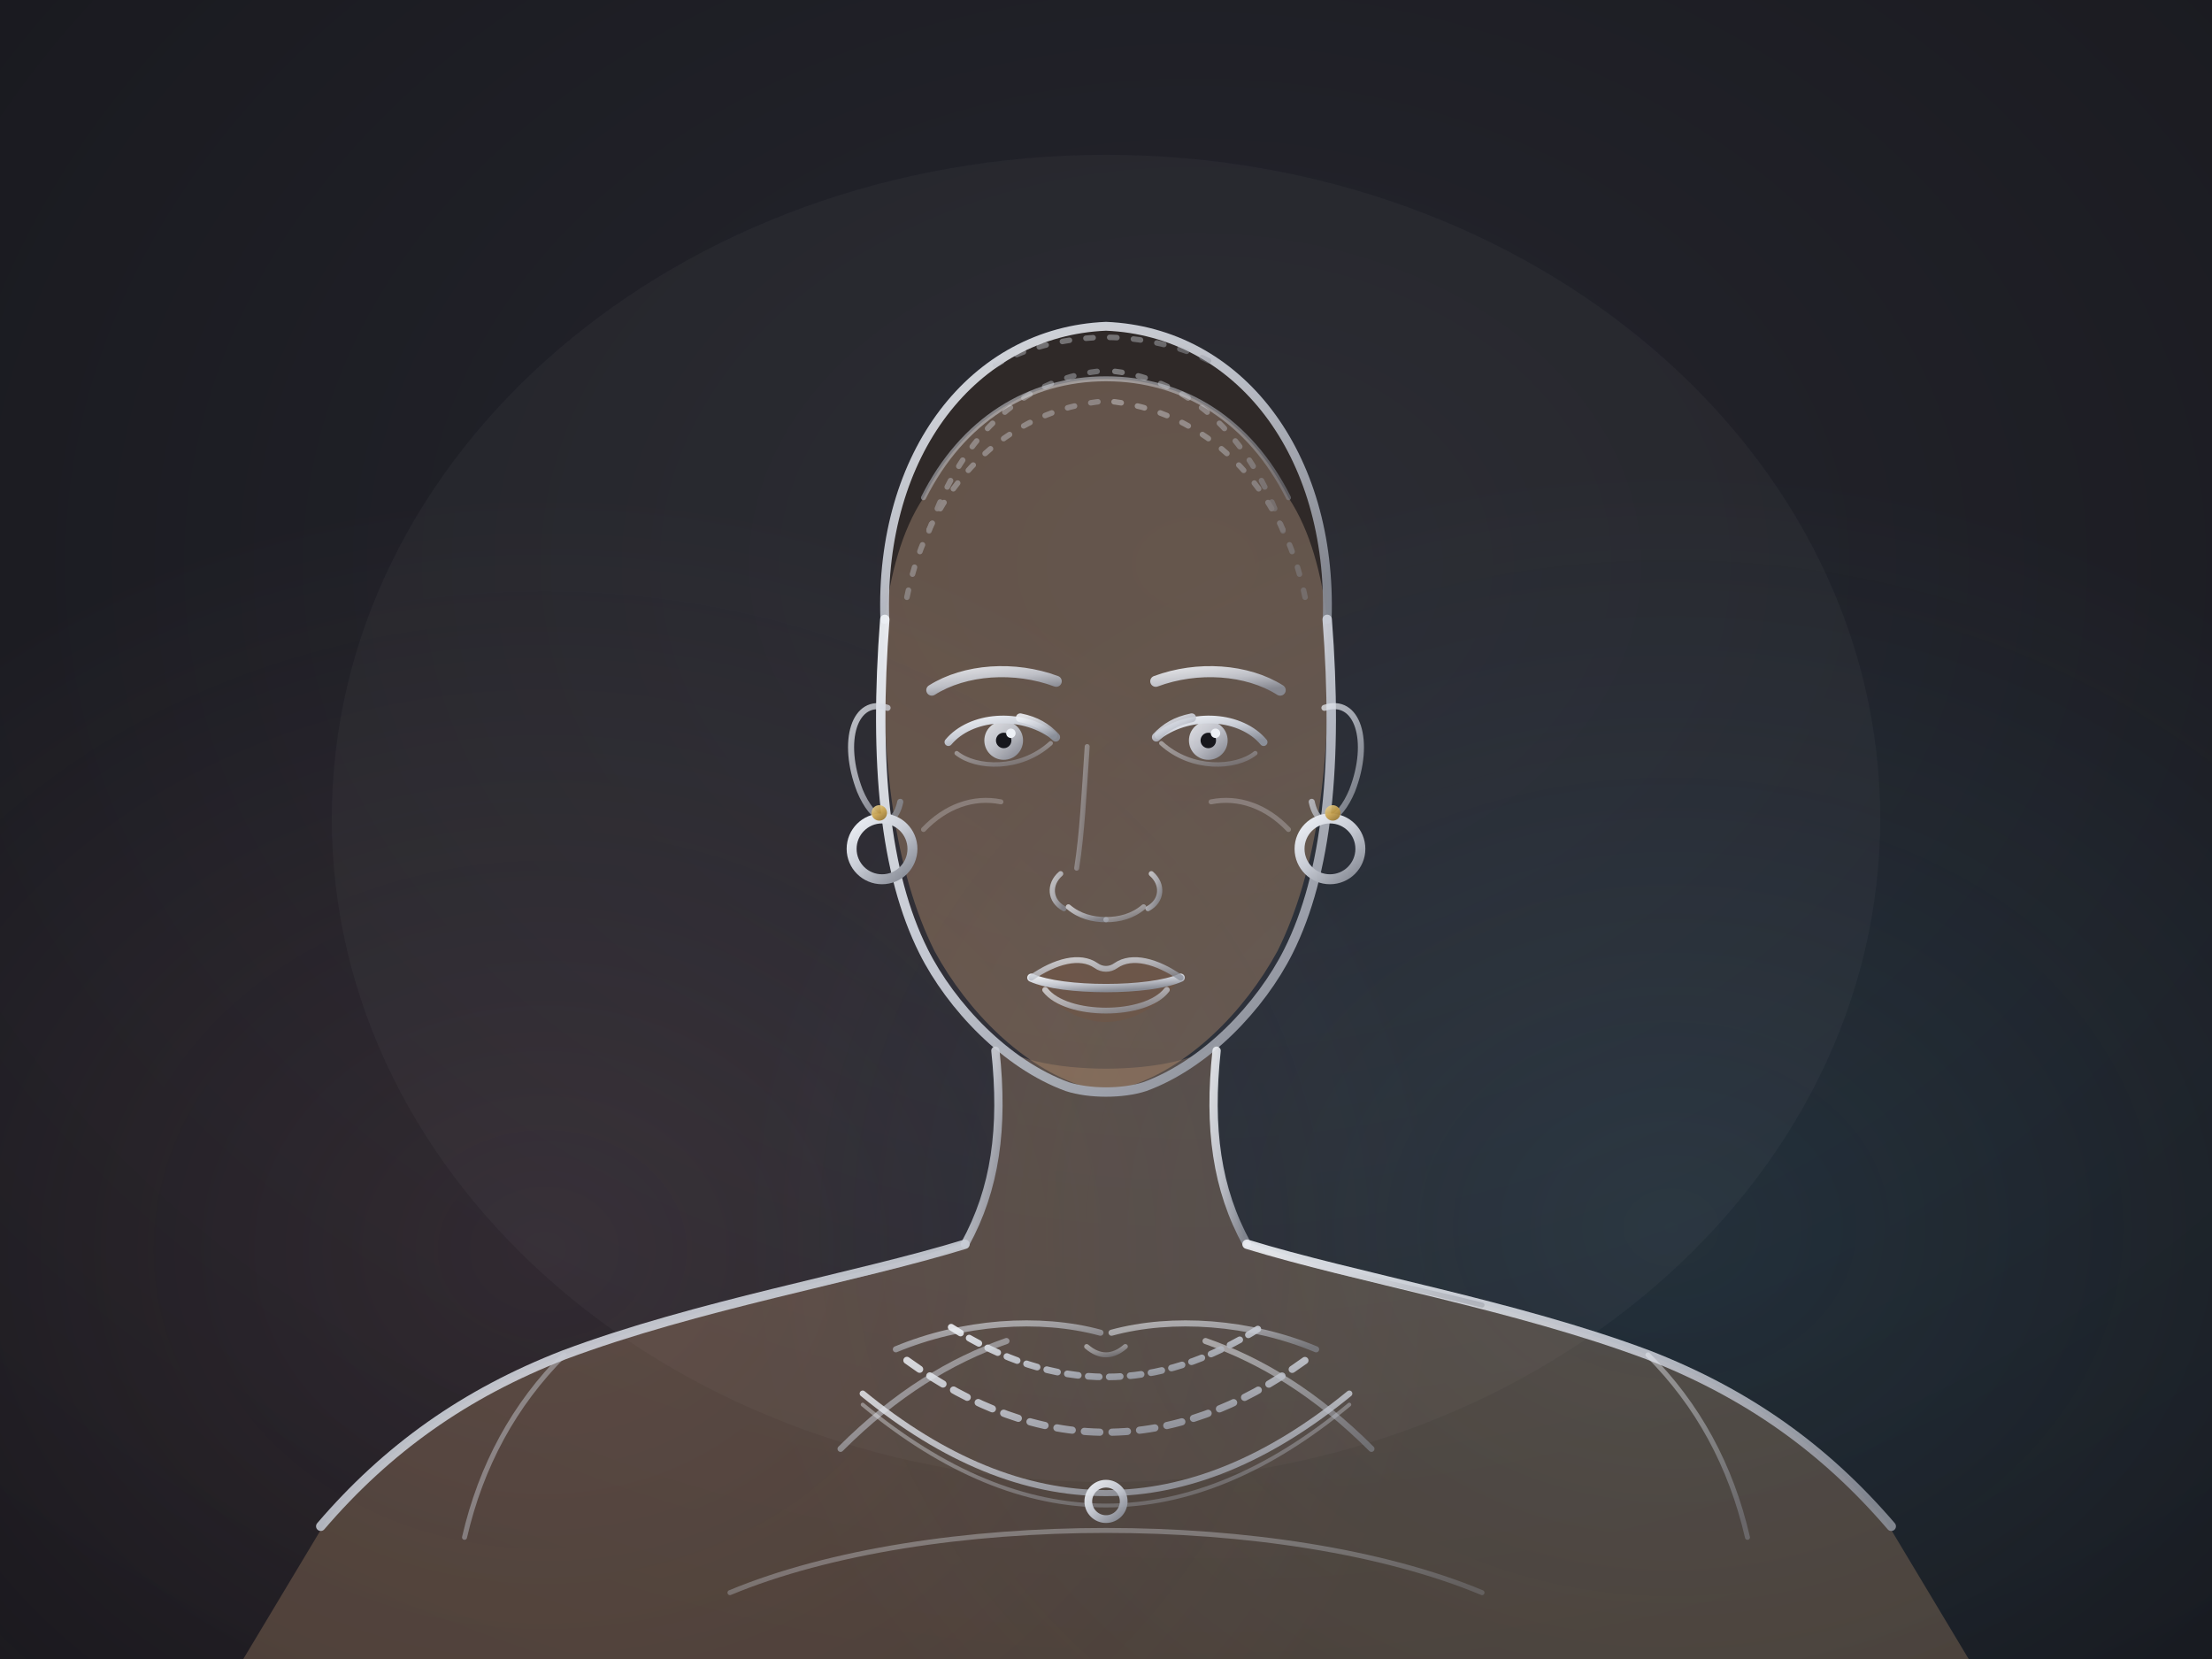
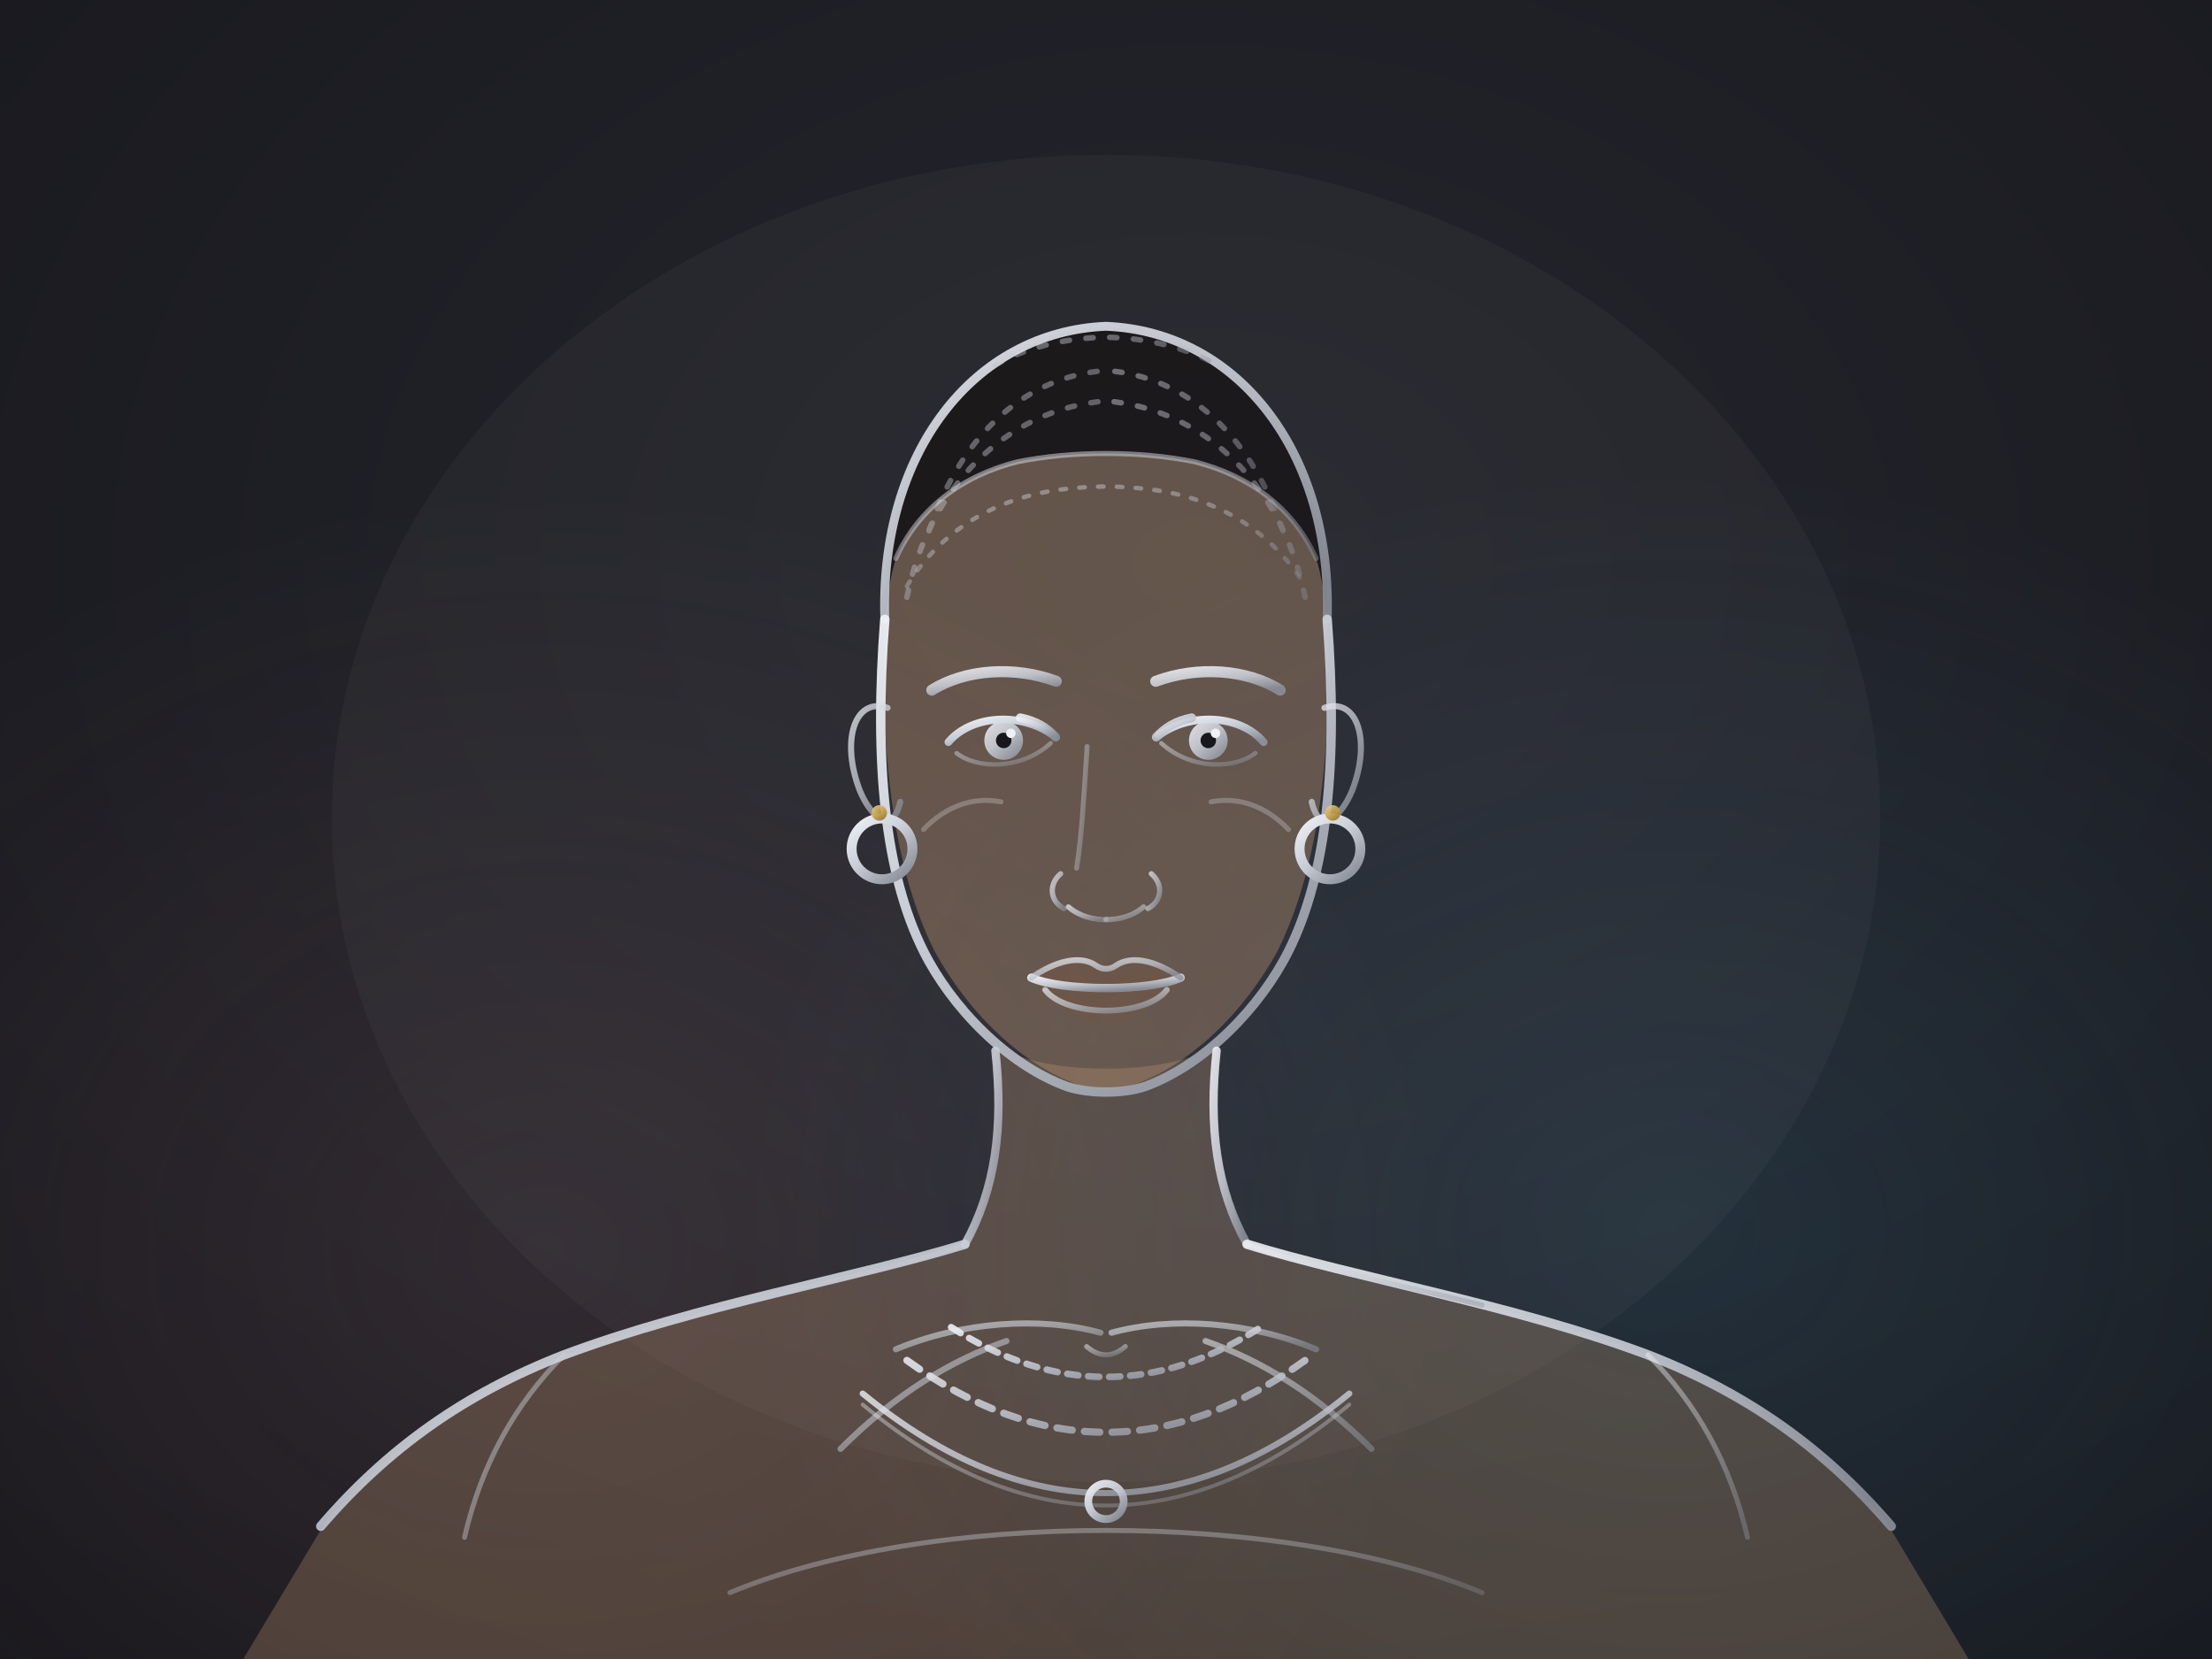
<svg xmlns="http://www.w3.org/2000/svg" viewBox="0 0 400 300" role="img" aria-label="ごく短い髪にフープピアスを光らせ、銀のチェーンを幾重にも重ねた女性の肖像画">
  <defs>
    <linearGradient id="s" x1="0" y1="0" x2="0.85" y2="1">
      <stop offset="0" stop-color="#eef1f6" />
      <stop offset="0.5" stop-color="#c9cdd6" />
      <stop offset="1" stop-color="#8b8f99" />
    </linearGradient>
    <linearGradient id="g" x1="0" y1="0" x2="0.7" y2="1">
      <stop offset="0" stop-color="#eddaa0" />
      <stop offset="0.55" stop-color="#c9a24b" />
      <stop offset="1" stop-color="#96742f" />
    </linearGradient>
    <radialGradient id="bg" cx="0.54" cy="0.34" r="0.8">
      <stop offset="0" stop-color="#25262e" />
      <stop offset="1" stop-color="#17171c" />
    </radialGradient>
    <radialGradient id="ab" cx="0.5" cy="0.5" r="0.5">
      <stop offset="0" stop-color="#5bcefa" stop-opacity="0.11" />
      <stop offset="1" stop-color="#5bcefa" stop-opacity="0" />
    </radialGradient>
    <radialGradient id="ap" cx="0.5" cy="0.5" r="0.5">
      <stop offset="0" stop-color="#f5a9b8" stop-opacity="0.1" />
      <stop offset="1" stop-color="#f5a9b8" stop-opacity="0" />
    </radialGradient>
  </defs>
  <rect width="400" height="300" fill="url(#bg)" />
  <ellipse cx="98" cy="226" rx="166" ry="138" fill="url(#ap)" />
  <ellipse cx="302" cy="222" rx="168" ry="138" fill="url(#ab)" />
  <g transform="translate(10,0)">
    <ellipse cx="190" cy="148" rx="140" ry="120" fill="#c9cdd6" opacity="0.04" />
    <path d="M 150 112 C 149 82 166 60 190 59 C 214 60 231 82 230 112 C 231 138 228 158 221 172 C 215 183 205 193 194 196.5 C 191.4 197.4 188.6 197.4 186 196.5 C 175 193 165 183 159 172 C 152 158 149 138 150 112 Z" fill="#c99e78" opacity="0.36" />
    <path d="M 169.5 188 C 171 203 169.5 214 164.5 225 C 145 231 116 236 92 245 C 75 251.5 61 261 49 275 L 34 300 L 346 300 L 331 275 C 319 261 305 251.5 288 245 C 264 236 235 231 215.5 225 C 210.5 214 209 203 210.5 188 C 205 195 175 195 169.5 188 Z" fill="#c99e78" opacity="0.28" />
-     <path d="M 150 112 C 149 82 166 60 190 59 C 214 60 231 82 230 112 C 229 104 227 96 223 90 C 216 76 204 68.5 190 68.5 C 176 68.5 164 76 157 90 C 153 96 151 104 150 112 Z" fill="#0c0c11" opacity="0.6" />
+     <path d="M 150 112 C 149 82 166 60 190 59 C 214 60 231 82 230 112 C 229.5 108 229 104 228 101 C 224 92 216 86 206 83.5 C 196 81.5 184 81.5 174 83.5 C 164 86 156 92 152 101 C 151 104 150.5 108 150 112 Z" fill="#0c0c11" opacity="0.82" />
    <path d="M 150 112 C 149 82 166 60 190 59 C 214 60 231 82 230 112" fill="none" stroke="url(#s)" stroke-width="1.6" stroke-linecap="round" opacity="0.9" />
    <g fill="none" stroke="url(#s)" stroke-linecap="round" opacity="0.4">
      <path d="M 158 96 C 164 78 176 68 190 67" stroke-width="1" stroke-dasharray="1.3 3" />
      <path d="M 154 108 C 158 88 172 74 190 72.5" stroke-width="1" stroke-dasharray="1.3 3" />
      <path d="M 222 96 C 216 78 204 68 190 67" stroke-width="1" stroke-dasharray="1.3 3" />
      <path d="M 226 108 C 222 88 208 74 190 72.5" stroke-width="1" stroke-dasharray="1.3 3" />
      <path d="M 170 66 C 176 62.5 184 61 190 61 C 196 61 204 62.5 210 66" stroke-width="1" stroke-dasharray="1.3 3" />
    </g>
-     <path d="M 157 90 C 164 76 176 68.5 190 68.5 C 204 68.5 216 76 223 90" fill="none" stroke="url(#s)" stroke-width="0.9" stroke-linecap="round" opacity="0.5" />
+     <path d="M 152 101 C 156 92 164 86 174 83.5 C 184 81.5 196 81.5 206 83.5 C 216 86 224 92 228 101" fill="none" stroke="url(#s)" stroke-width="0.9" stroke-linecap="round" opacity="0.5" />
+     <path d="M 154 106 C 160 96 170 90 182 88.5 C 188 87.8 192 87.8 198 88.5 C 210 90 220 96 226 106" fill="none" stroke="url(#s)" stroke-width="0.8" stroke-dasharray="1 2.4" stroke-linecap="round" opacity="0.4" />
    <path d="M 150 112 C 148 138 150 158 157 172 C 162 182 172 192.5 183 196.5 C 187 197.8 193 197.8 197 196.5 C 208 192.5 218 182 223 172 C 230 158 232 138 230 112" fill="none" stroke="url(#s)" stroke-width="1.7" stroke-linecap="round" opacity="0.95" />
    <path d="M 150.5 128 C 144.5 126 142 134 145.5 143 C 147.8 148.5 151.6 150.5 152.8 145" fill="none" stroke="url(#s)" stroke-width="1.1" stroke-linecap="round" opacity="0.75" />
    <path d="M 229.5 128 C 235.5 126 238 134 234.5 143 C 232.2 148.5 228.4 150.5 227.2 145" fill="none" stroke="url(#s)" stroke-width="1.1" stroke-linecap="round" opacity="0.75" />
    <circle cx="149.5" cy="153.5" r="5.5" fill="none" stroke="url(#s)" stroke-width="1.8" />
    <circle cx="230.5" cy="153.5" r="5.5" fill="none" stroke="url(#s)" stroke-width="1.8" />
    <circle cx="149" cy="147" r="1.4" fill="url(#g)" opacity="0.9" />
    <circle cx="231" cy="147" r="1.4" fill="url(#g)" opacity="0.9" />
    <path d="M 157 150 C 161 145.8 166 144 171 145" fill="none" stroke="#eef1f6" stroke-width="0.9" stroke-linecap="round" opacity="0.26" />
    <path d="M 223 150 C 219 145.8 214 144 209 145" fill="none" stroke="#eef1f6" stroke-width="0.9" stroke-linecap="round" opacity="0.26" />
    <path d="M 158.5 124.8 C 164.5 121 173.5 120.4 181 123.2" fill="none" stroke="url(#s)" stroke-width="2" stroke-linecap="round" opacity="0.88" />
    <path d="M 221.5 124.8 C 215.5 121 206.5 120.4 199 123.2" fill="none" stroke="url(#s)" stroke-width="2" stroke-linecap="round" opacity="0.88" />
    <circle cx="171.5" cy="133.9" r="3.5" fill="url(#s)" opacity="0.9" />
    <circle cx="171.5" cy="133.9" r="1.4" fill="#17171c" />
    <circle cx="172.8" cy="132.6" r="0.85" fill="#eef1f6" />
    <circle cx="208.5" cy="133.9" r="3.5" fill="url(#s)" opacity="0.9" />
    <circle cx="208.5" cy="133.9" r="1.4" fill="#17171c" />
    <circle cx="209.8" cy="132.6" r="0.85" fill="#eef1f6" />
    <path d="M 161.5 134.2 C 165.5 129.4 174.5 128.6 180.5 133" fill="none" stroke="url(#s)" stroke-width="1.4" stroke-linecap="round" />
    <path d="M 174.5 129.8 C 177.4 130.4 179.2 131.5 180.9 133.3" fill="none" stroke="url(#s)" stroke-width="1.6" stroke-linecap="round" opacity="0.9" />
    <path d="M 163 136.2 C 166.5 139 174.5 139.4 180 134.4" fill="none" stroke="url(#s)" stroke-width="0.8" stroke-linecap="round" opacity="0.45" />
    <path d="M 218.5 134.2 C 214.5 129.4 205.5 128.6 199.5 133" fill="none" stroke="url(#s)" stroke-width="1.4" stroke-linecap="round" />
    <path d="M 205.5 129.8 C 202.6 130.4 200.8 131.5 199.1 133.3" fill="none" stroke="url(#s)" stroke-width="1.6" stroke-linecap="round" opacity="0.9" />
    <path d="M 217 136.2 C 213.5 139 205.5 139.4 200 134.4" fill="none" stroke="url(#s)" stroke-width="0.8" stroke-linecap="round" opacity="0.45" />
    <path d="M 186.6 135 C 186 144 185.7 150.5 184.7 157" fill="none" stroke="url(#s)" stroke-width="0.9" stroke-linecap="round" opacity="0.42" />
    <path d="M 181.8 158 C 179.6 159.9 179.8 162.9 182.4 164.3" fill="none" stroke="url(#s)" stroke-width="0.95" stroke-linecap="round" opacity="0.7" />
    <path d="M 183.2 164 C 185.2 165.7 187.6 166.3 190 166.3" fill="none" stroke="url(#s)" stroke-width="0.95" stroke-linecap="round" opacity="0.7" />
    <path d="M 198.2 158 C 200.4 159.9 200.2 162.9 197.6 164.3" fill="none" stroke="url(#s)" stroke-width="0.95" stroke-linecap="round" opacity="0.7" />
    <path d="M 196.8 164 C 194.8 165.7 192.4 166.3 190 166.3" fill="none" stroke="url(#s)" stroke-width="0.95" stroke-linecap="round" opacity="0.55" />
    <path d="M 176.5 176.8 C 180.8 173.8 185.3 172.6 188.2 174.6 C 189.3 175.4 190.7 175.4 191.8 174.6 C 194.7 172.6 199.2 173.8 203.5 176.8 C 199.2 182.8 194 184.8 190 184.8 C 186 184.8 180.8 182.8 176.5 176.8 Z" fill="#7a5238" opacity="0.28" />
    <path d="M 176.5 176.8 C 182 179.3 198 179.3 203.5 176.8" fill="none" stroke="url(#s)" stroke-width="1.5" stroke-linecap="round" opacity="0.95" />
    <path d="M 176.5 176.8 C 180.8 173.8 185.3 172.6 188.2 174.6 C 189.3 175.4 190.7 175.4 191.8 174.6 C 194.7 172.6 199.2 173.8 203.5 176.8" fill="none" stroke="url(#s)" stroke-width="1.05" stroke-linecap="round" opacity="0.75" />
    <path d="M 179 179 C 182.8 184 197.2 184 201 179" fill="none" stroke="url(#s)" stroke-width="1.05" stroke-linecap="round" opacity="0.7" />
    <path d="M 170 190 C 171.5 204 170 215 164.5 225" fill="none" stroke="url(#s)" stroke-width="1.5" stroke-linecap="round" opacity="0.88" />
    <path d="M 210 190 C 208.5 204 210 215 215.5 225" fill="none" stroke="url(#s)" stroke-width="1.5" stroke-linecap="round" opacity="0.88" />
    <path d="M 164.5 225 C 145 231 116 236 92 245 C 74 252 60 262 48 276" fill="none" stroke="url(#s)" stroke-width="1.7" stroke-linecap="round" opacity="0.9" />
    <path d="M 215.5 225 C 235 231 264 236 288 245 C 306 252 320 262 332 276" fill="none" stroke="url(#s)" stroke-width="1.7" stroke-linecap="round" opacity="0.9" />
    <path d="M 164.5 225 C 152 229.5 136 232.5 122 236" fill="none" stroke="url(#s)" stroke-width="0.9" stroke-linecap="round" opacity="0.4" />
    <path d="M 215.5 225 C 228 229.5 244 232.5 258 236" fill="none" stroke="url(#s)" stroke-width="0.9" stroke-linecap="round" opacity="0.4" />
    <path d="M 92 245 C 83 254 77 265 74 278" fill="none" stroke="url(#s)" stroke-width="0.9" stroke-linecap="round" opacity="0.45" />
    <path d="M 288 245 C 297 254 303 265 306 278" fill="none" stroke="url(#s)" stroke-width="0.9" stroke-linecap="round" opacity="0.45" />
    <path d="M 152 244 C 164 239 178 238 189 241" fill="none" stroke="url(#s)" stroke-width="1.1" stroke-linecap="round" opacity="0.6" />
    <path d="M 228 244 C 216 239 202 238 191 241" fill="none" stroke="url(#s)" stroke-width="1.1" stroke-linecap="round" opacity="0.6" />
    <path d="M 186.5 243.5 Q 190 246.5 193.5 243.5" fill="none" stroke="url(#s)" stroke-width="0.9" stroke-linecap="round" opacity="0.5" />
    <path d="M 142 262 C 152 252 162 246 172 242.5" fill="none" stroke="url(#s)" stroke-width="1.1" stroke-linecap="round" opacity="0.55" />
    <path d="M 238 262 C 228 252 218 246 208 242.5" fill="none" stroke="url(#s)" stroke-width="1.1" stroke-linecap="round" opacity="0.55" />
    <path d="M 122 288 C 158 273 222 273 258 288" fill="none" stroke="url(#s)" stroke-width="0.9" stroke-linecap="round" opacity="0.35" />
    <path d="M 162 240 Q 190 258 218 240" fill="none" stroke="url(#s)" stroke-width="1.2" stroke-dasharray="2 1.8" stroke-linecap="round" opacity="0.9" />
    <path d="M 154 246 Q 190 272 226 246" fill="none" stroke="url(#s)" stroke-width="1.3" stroke-dasharray="2.8 2.2" stroke-linecap="round" opacity="0.85" />
    <path d="M 146 252 Q 190 288 234 252" fill="none" stroke="url(#s)" stroke-width="1.1" stroke-linecap="round" opacity="0.8" />
    <path d="M 146 254 Q 190 290.5 234 254" fill="none" stroke="url(#s)" stroke-width="0.7" stroke-linecap="round" opacity="0.4" />
    <circle cx="190" cy="271.5" r="3.2" fill="none" stroke="url(#s)" stroke-width="1.4" opacity="0.95" />
  </g>
</svg>
